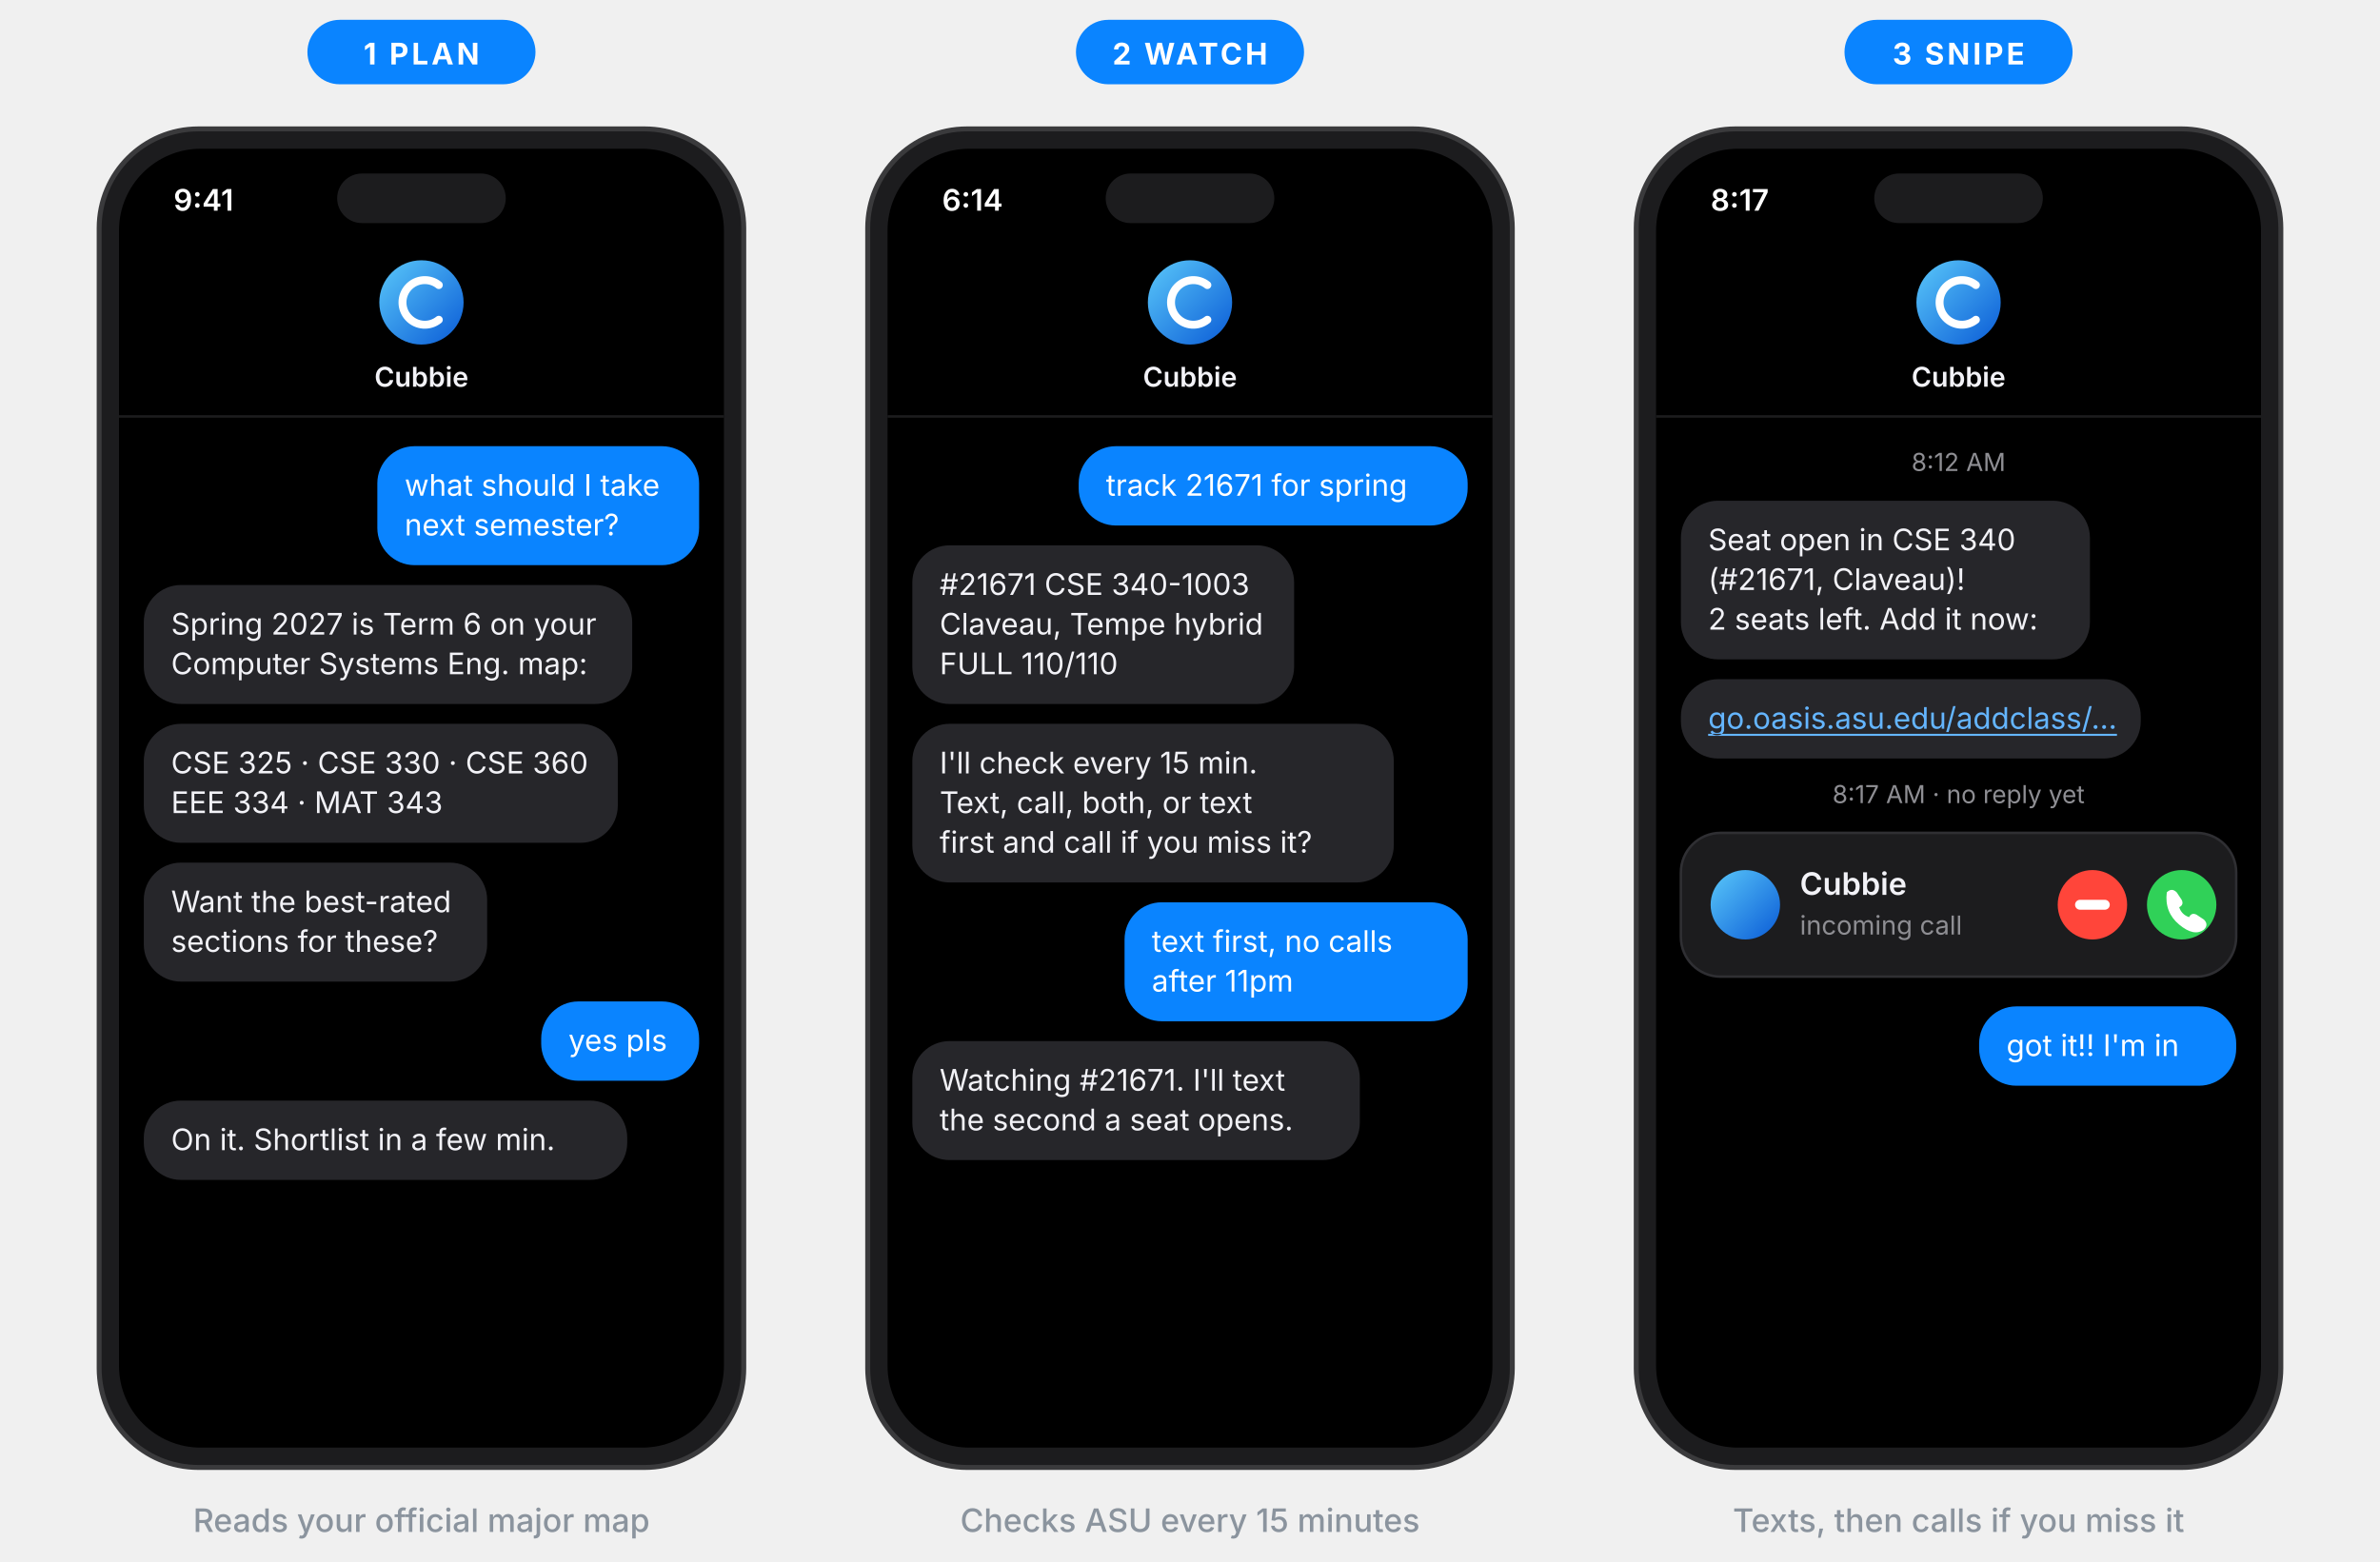
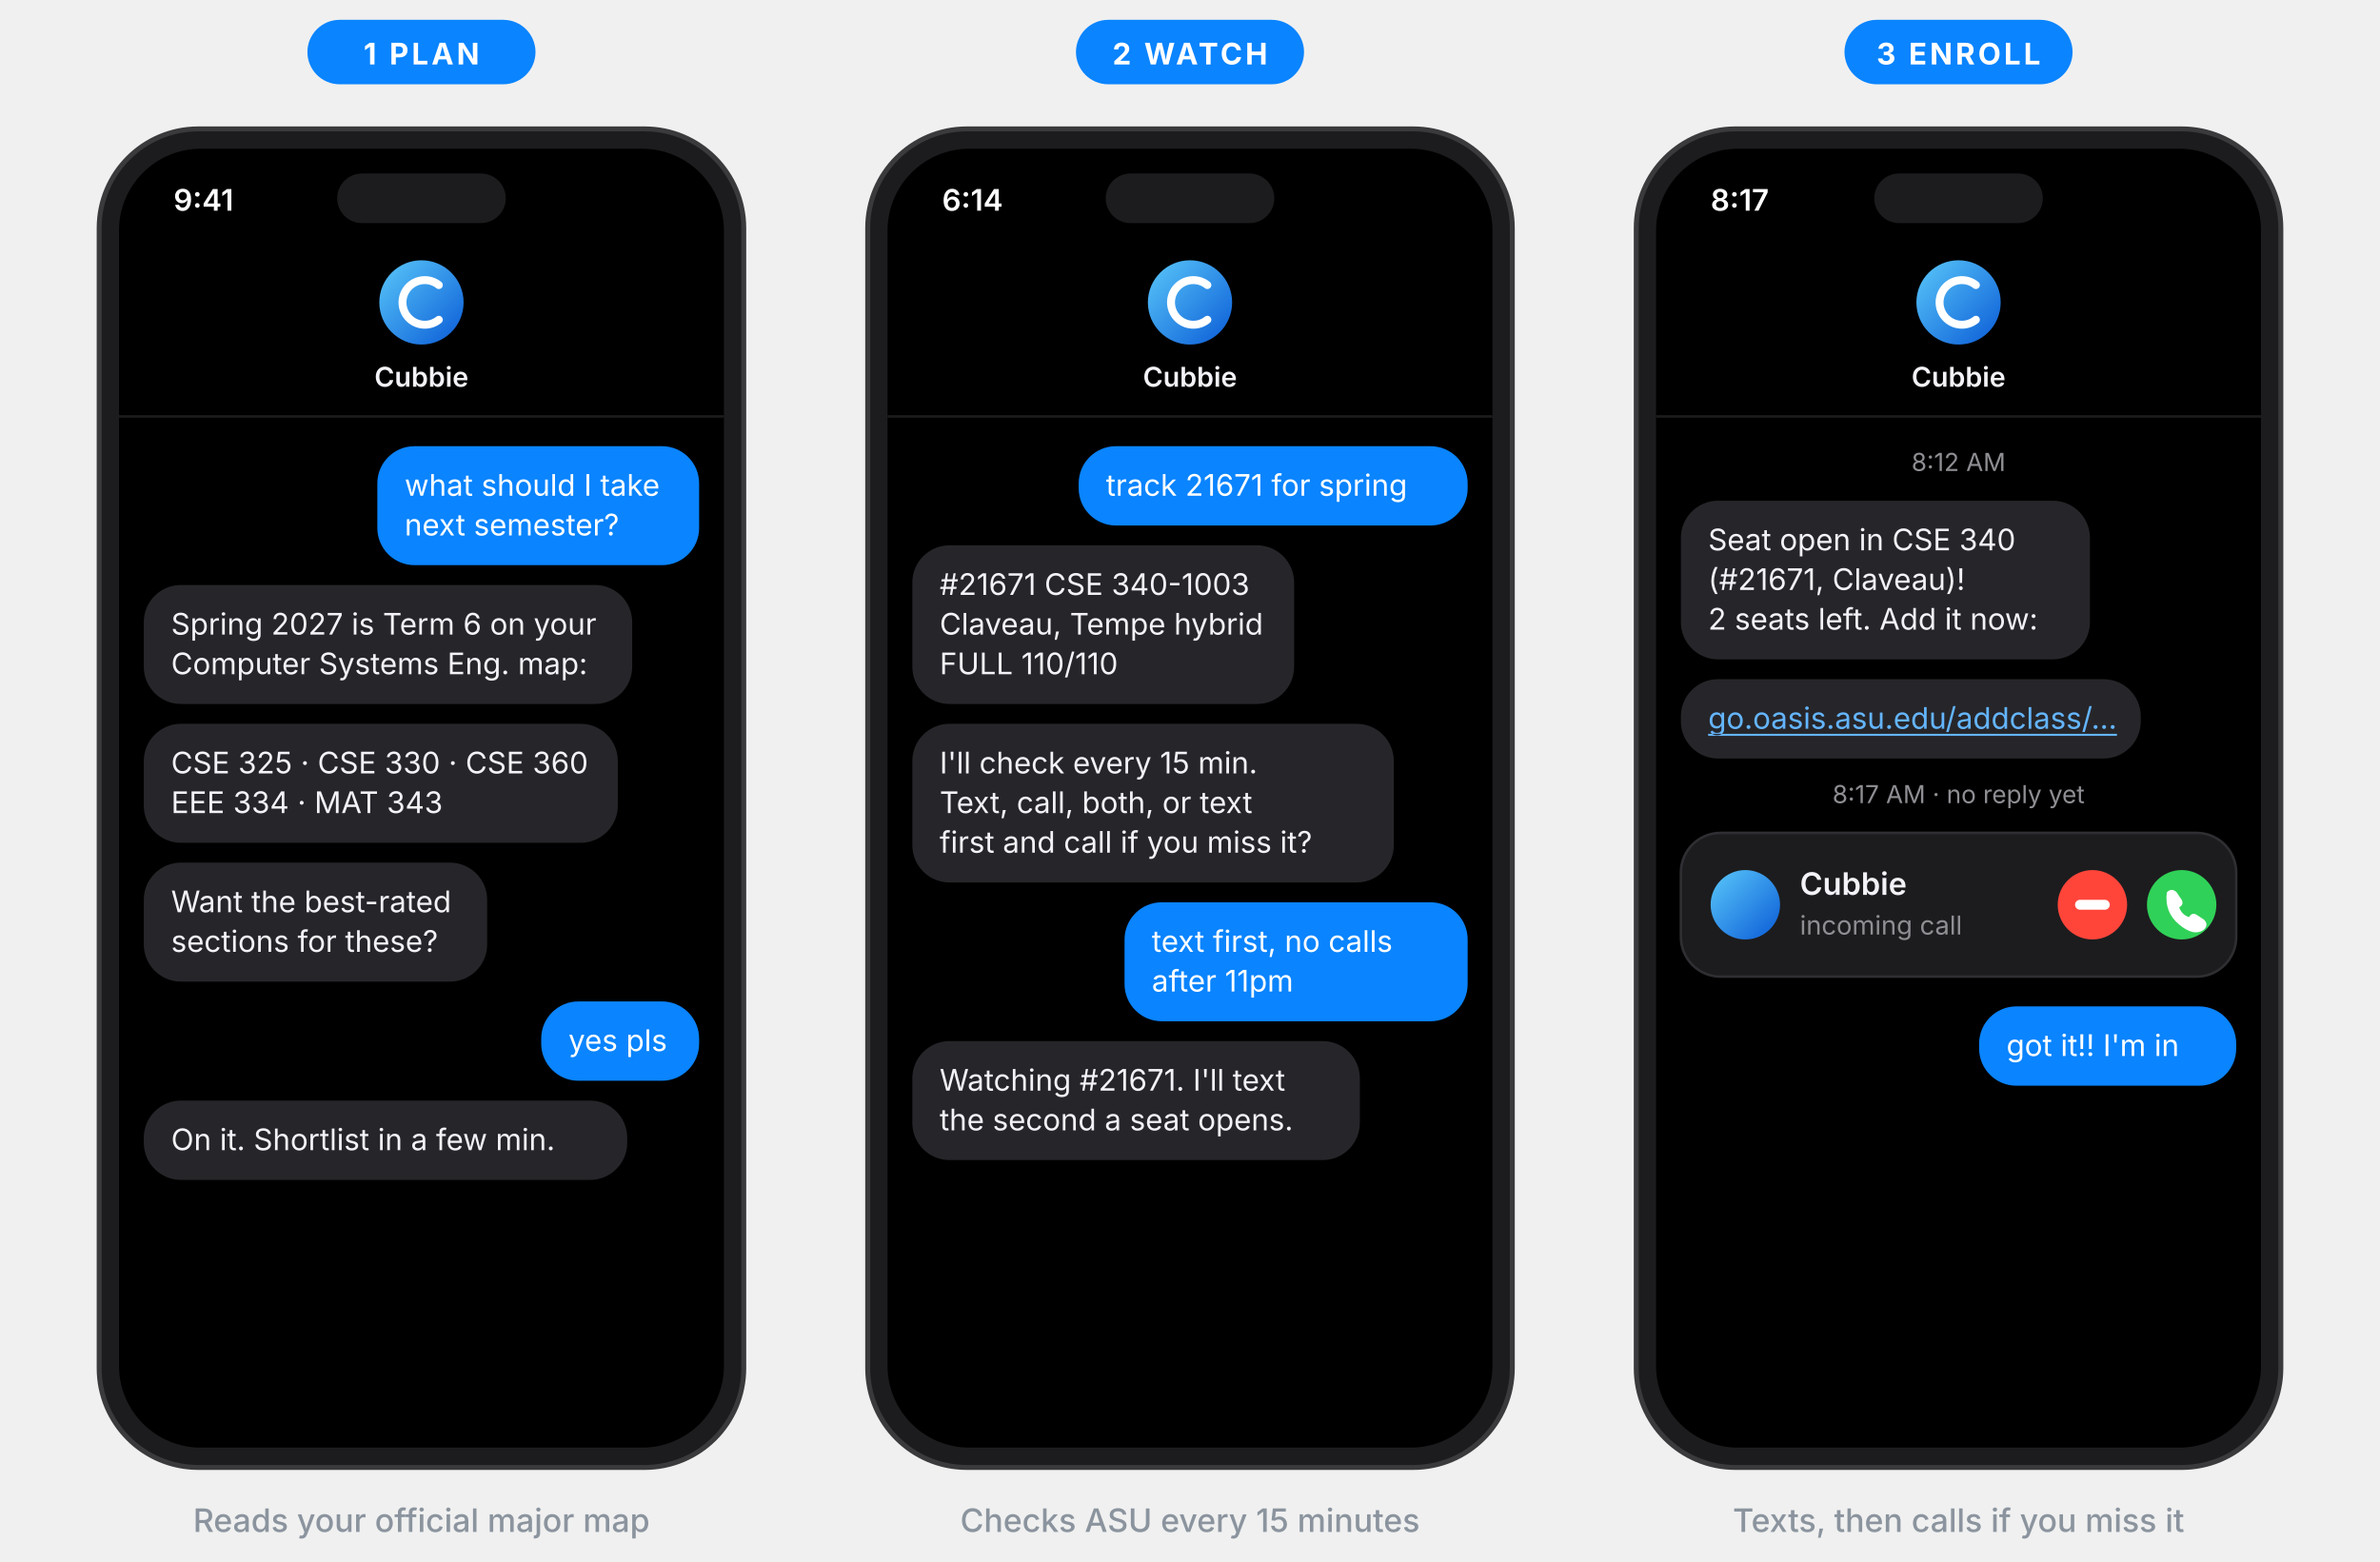
- <svg xmlns="http://www.w3.org/2000/svg" viewBox="0 0 960 630" width="960" height="630" role="img" aria-label="Seat Snipe in three steps: plan from your major map, watch a full class, get a text and then a call when a seat opens">
+ <svg xmlns="http://www.w3.org/2000/svg" viewBox="0 0 960 630" width="960" height="630" role="img" aria-label="Class Concierge in three steps: plan from your major map, watch a full class, get a text and then a call when a seat opens">
  <defs>
    <linearGradient id="cubbie" x1="0" y1="0" x2="1" y2="1">
      <stop offset="0" stop-color="#5ac8fa" />
      <stop offset="1" stop-color="#0a5bd6" />
    </linearGradient>
  </defs>
  <g font-family="Inter, -apple-system, BlinkMacSystemFont, 'Segoe UI', Helvetica, Arial, sans-serif">
    <rect x="124.0" y="8" width="92" height="26" rx="13" fill="#0a84ff" />
    <text x="170.0" y="26" fill="#ffffff" font-size="12" font-weight="700" text-anchor="middle" letter-spacing="1.2">1  PLAN</text>
    <rect x="40" y="52" width="260" height="540" rx="40" fill="#1c1c1e" stroke="#3a3a3c" stroke-width="2" />
    <rect x="48" y="60" width="244" height="524" rx="33" fill="#000000" />
    <rect x="136" y="70" width="68" height="20" rx="10" fill="#1c1c1e" />
    <text x="70" y="85" fill="#ffffff" font-size="12" font-weight="600">9:41</text>
    <circle cx="170.0" cy="122" r="17" fill="url(#cubbie)" />
    <path d="M177.0 115 a9 9 0 1 0 0 14" stroke="#ffffff" stroke-width="3.2" fill="none" stroke-linecap="round" />
    <text x="170.0" y="156" fill="#f2f2f7" font-size="11" text-anchor="middle" font-weight="600">Cubbie</text>
    <line x1="48" y1="168" x2="292" y2="168" stroke="#1c1c1e" />
    <rect x="152.2" y="180" width="129.8" height="48" rx="15" fill="#0a84ff" />
    <text x="163.2" y="200" fill="#ffffff" font-size="12">what should I take</text>
    <text x="163.2" y="216" fill="#ffffff" font-size="12">next semester?</text>
    <rect x="58.0" y="236" width="197.0" height="48" rx="15" fill="#26262a" />
    <text x="69.0" y="256" fill="#f2f2f7" font-size="12">Spring 2027 is Term 6 on your</text>
    <text x="69.0" y="272" fill="#f2f2f7" font-size="12">Computer Systems Eng. map:</text>
    <rect x="58.0" y="292" width="191.2" height="48" rx="15" fill="#26262a" />
    <text x="69.0" y="312" fill="#f2f2f7" font-size="12">CSE 325 · CSE 330 · CSE 360</text>
    <text x="69.0" y="328" fill="#f2f2f7" font-size="12">EEE 334 · MAT 343</text>
    <rect x="58.0" y="348" width="138.5" height="48" rx="15" fill="#26262a" />
    <text x="69.0" y="368" fill="#f2f2f7" font-size="12">Want the best-rated</text>
    <text x="69.0" y="384" fill="#f2f2f7" font-size="12">sections for these?</text>
    <rect x="218.3" y="404" width="63.7" height="32" rx="15" fill="#0a84ff" />
    <text x="229.3" y="424" fill="#ffffff" font-size="12">yes pls</text>
    <rect x="58.0" y="444" width="195.0" height="32" rx="15" fill="#26262a" />
    <text x="69.0" y="464" fill="#f2f2f7" font-size="12">On it. Shortlist in a few min.</text>
    <text x="170.0" y="618" fill="#8b949e" font-size="13" text-anchor="middle" font-weight="500">Reads your official major map</text>
  </g>
  <g font-family="Inter, -apple-system, BlinkMacSystemFont, 'Segoe UI', Helvetica, Arial, sans-serif">
    <rect x="434.0" y="8" width="92" height="26" rx="13" fill="#0a84ff" />
    <text x="480.0" y="26" fill="#ffffff" font-size="12" font-weight="700" text-anchor="middle" letter-spacing="1.2">2  WATCH</text>
    <rect x="350" y="52" width="260" height="540" rx="40" fill="#1c1c1e" stroke="#3a3a3c" stroke-width="2" />
    <rect x="358" y="60" width="244" height="524" rx="33" fill="#000000" />
    <rect x="446" y="70" width="68" height="20" rx="10" fill="#1c1c1e" />
    <text x="380" y="85" fill="#ffffff" font-size="12" font-weight="600">6:14</text>
    <circle cx="480.0" cy="122" r="17" fill="url(#cubbie)" />
    <path d="M487.0 115 a9 9 0 1 0 0 14" stroke="#ffffff" stroke-width="3.2" fill="none" stroke-linecap="round" />
    <text x="480.0" y="156" fill="#f2f2f7" font-size="11" text-anchor="middle" font-weight="600">Cubbie</text>
    <line x1="358" y1="168" x2="602" y2="168" stroke="#1c1c1e" />
    <rect x="435.1" y="180" width="156.9" height="32" rx="15" fill="#0a84ff" />
    <text x="446.1" y="200" fill="#ffffff" font-size="12">track 21671 for spring</text>
    <rect x="368.0" y="220" width="154.0" height="64" rx="15" fill="#26262a" />
    <text x="379.0" y="240" fill="#f2f2f7" font-size="12">#21671  CSE 340-1003</text>
    <text x="379.0" y="256" fill="#f2f2f7" font-size="12">Claveau, Tempe hybrid</text>
    <text x="379.0" y="272" fill="#f2f2f7" font-size="12">FULL  110/110</text>
    <rect x="368.0" y="292" width="194.2" height="64" rx="15" fill="#26262a" />
    <text x="379.0" y="312" fill="#f2f2f7" font-size="12">I'll check every 15 min.</text>
    <text x="379.0" y="328" fill="#f2f2f7" font-size="12">Text, call, both, or text</text>
    <text x="379.0" y="344" fill="#f2f2f7" font-size="12">first and call if you miss it?</text>
    <rect x="453.6" y="364" width="138.4" height="48" rx="15" fill="#0a84ff" />
    <text x="464.6" y="384" fill="#ffffff" font-size="12">text first, no calls</text>
    <text x="464.6" y="400" fill="#ffffff" font-size="12">after 11pm</text>
    <rect x="368.0" y="420" width="180.5" height="48" rx="15" fill="#26262a" />
    <text x="379.0" y="440" fill="#f2f2f7" font-size="12">Watching #21671. I'll text</text>
    <text x="379.0" y="456" fill="#f2f2f7" font-size="12">the second a seat opens.</text>
    <text x="480.0" y="618" fill="#8b949e" font-size="13" text-anchor="middle" font-weight="500">Checks ASU every 15 minutes</text>
  </g>
  <g font-family="Inter, -apple-system, BlinkMacSystemFont, 'Segoe UI', Helvetica, Arial, sans-serif">
    <rect x="744.0" y="8" width="92" height="26" rx="13" fill="#0a84ff" />
-     <text x="790.0" y="26" fill="#ffffff" font-size="12" font-weight="700" text-anchor="middle" letter-spacing="1.2">3  SNIPE</text>
+     <text x="790.0" y="26" fill="#ffffff" font-size="12" font-weight="700" text-anchor="middle" letter-spacing="1.2">3  ENROLL</text>
    <rect x="660" y="52" width="260" height="540" rx="40" fill="#1c1c1e" stroke="#3a3a3c" stroke-width="2" />
    <rect x="668" y="60" width="244" height="524" rx="33" fill="#000000" />
    <rect x="756" y="70" width="68" height="20" rx="10" fill="#1c1c1e" />
    <text x="690" y="85" fill="#ffffff" font-size="12" font-weight="600">8:17</text>
    <circle cx="790.0" cy="122" r="17" fill="url(#cubbie)" />
    <path d="M797.0 115 a9 9 0 1 0 0 14" stroke="#ffffff" stroke-width="3.2" fill="none" stroke-linecap="round" />
    <text x="790.0" y="156" fill="#f2f2f7" font-size="11" text-anchor="middle" font-weight="600">Cubbie</text>
    <line x1="668" y1="168" x2="912" y2="168" stroke="#1c1c1e" />
    <text x="790.0" y="190" fill="#8e8e93" font-size="10" text-anchor="middle">8:12 AM</text>
    <rect x="678.0" y="202" width="165.0" height="64" rx="15" fill="#26262a" />
    <text x="689.0" y="222" fill="#f2f2f7" font-size="12">Seat open in CSE 340</text>
    <text x="689.0" y="238" fill="#f2f2f7" font-size="12">(#21671, Claveau)!</text>
    <text x="689.0" y="254" fill="#f2f2f7" font-size="12">2 seats left. Add it now:</text>
    <rect x="678.0" y="274" width="185.5" height="32" rx="15" fill="#26262a" />
    <text x="689.0" y="294" fill="#64b5ff" font-size="12" text-decoration="underline">go.oasis.asu.edu/addclass/...</text>
    <text x="790.0" y="324" fill="#8e8e93" font-size="10" text-anchor="middle">8:17 AM · no reply yet</text>
    <rect x="678" y="336" width="224" height="58" rx="16" fill="#1c1c1e" stroke="#2f2f33" />
    <circle cx="704" cy="365" r="14" fill="url(#cubbie)" />
    <text x="726" y="361" fill="#f2f2f7" font-size="12.5" font-weight="600">Cubbie</text>
    <text x="726" y="377" fill="#8e8e93" font-size="10.5">incoming call</text>
    <circle cx="844" cy="365" r="14" fill="#ff453a" />
    <rect x="837" y="363" width="14" height="4" rx="2" fill="#ffffff" />
    <circle cx="880" cy="365" r="14" fill="#30d158" />
    <path d="M874 360 q2 -2 4 0 l2 3 q1 2 -1 3 q1 3 4 4 q1 -2 3 -1 l3 2 q2 2 0 4 q-4 3 -10 -2 q-6 -5 -5 -13z" fill="#ffffff" />
    <rect x="798.3" y="406" width="103.7" height="32" rx="15" fill="#0a84ff" />
    <text x="809.3" y="426" fill="#ffffff" font-size="12">got it!! I'm in</text>
    <text x="790.0" y="618" fill="#8b949e" font-size="13" text-anchor="middle" font-weight="500">Texts, then calls if you miss it</text>
  </g>
</svg>
